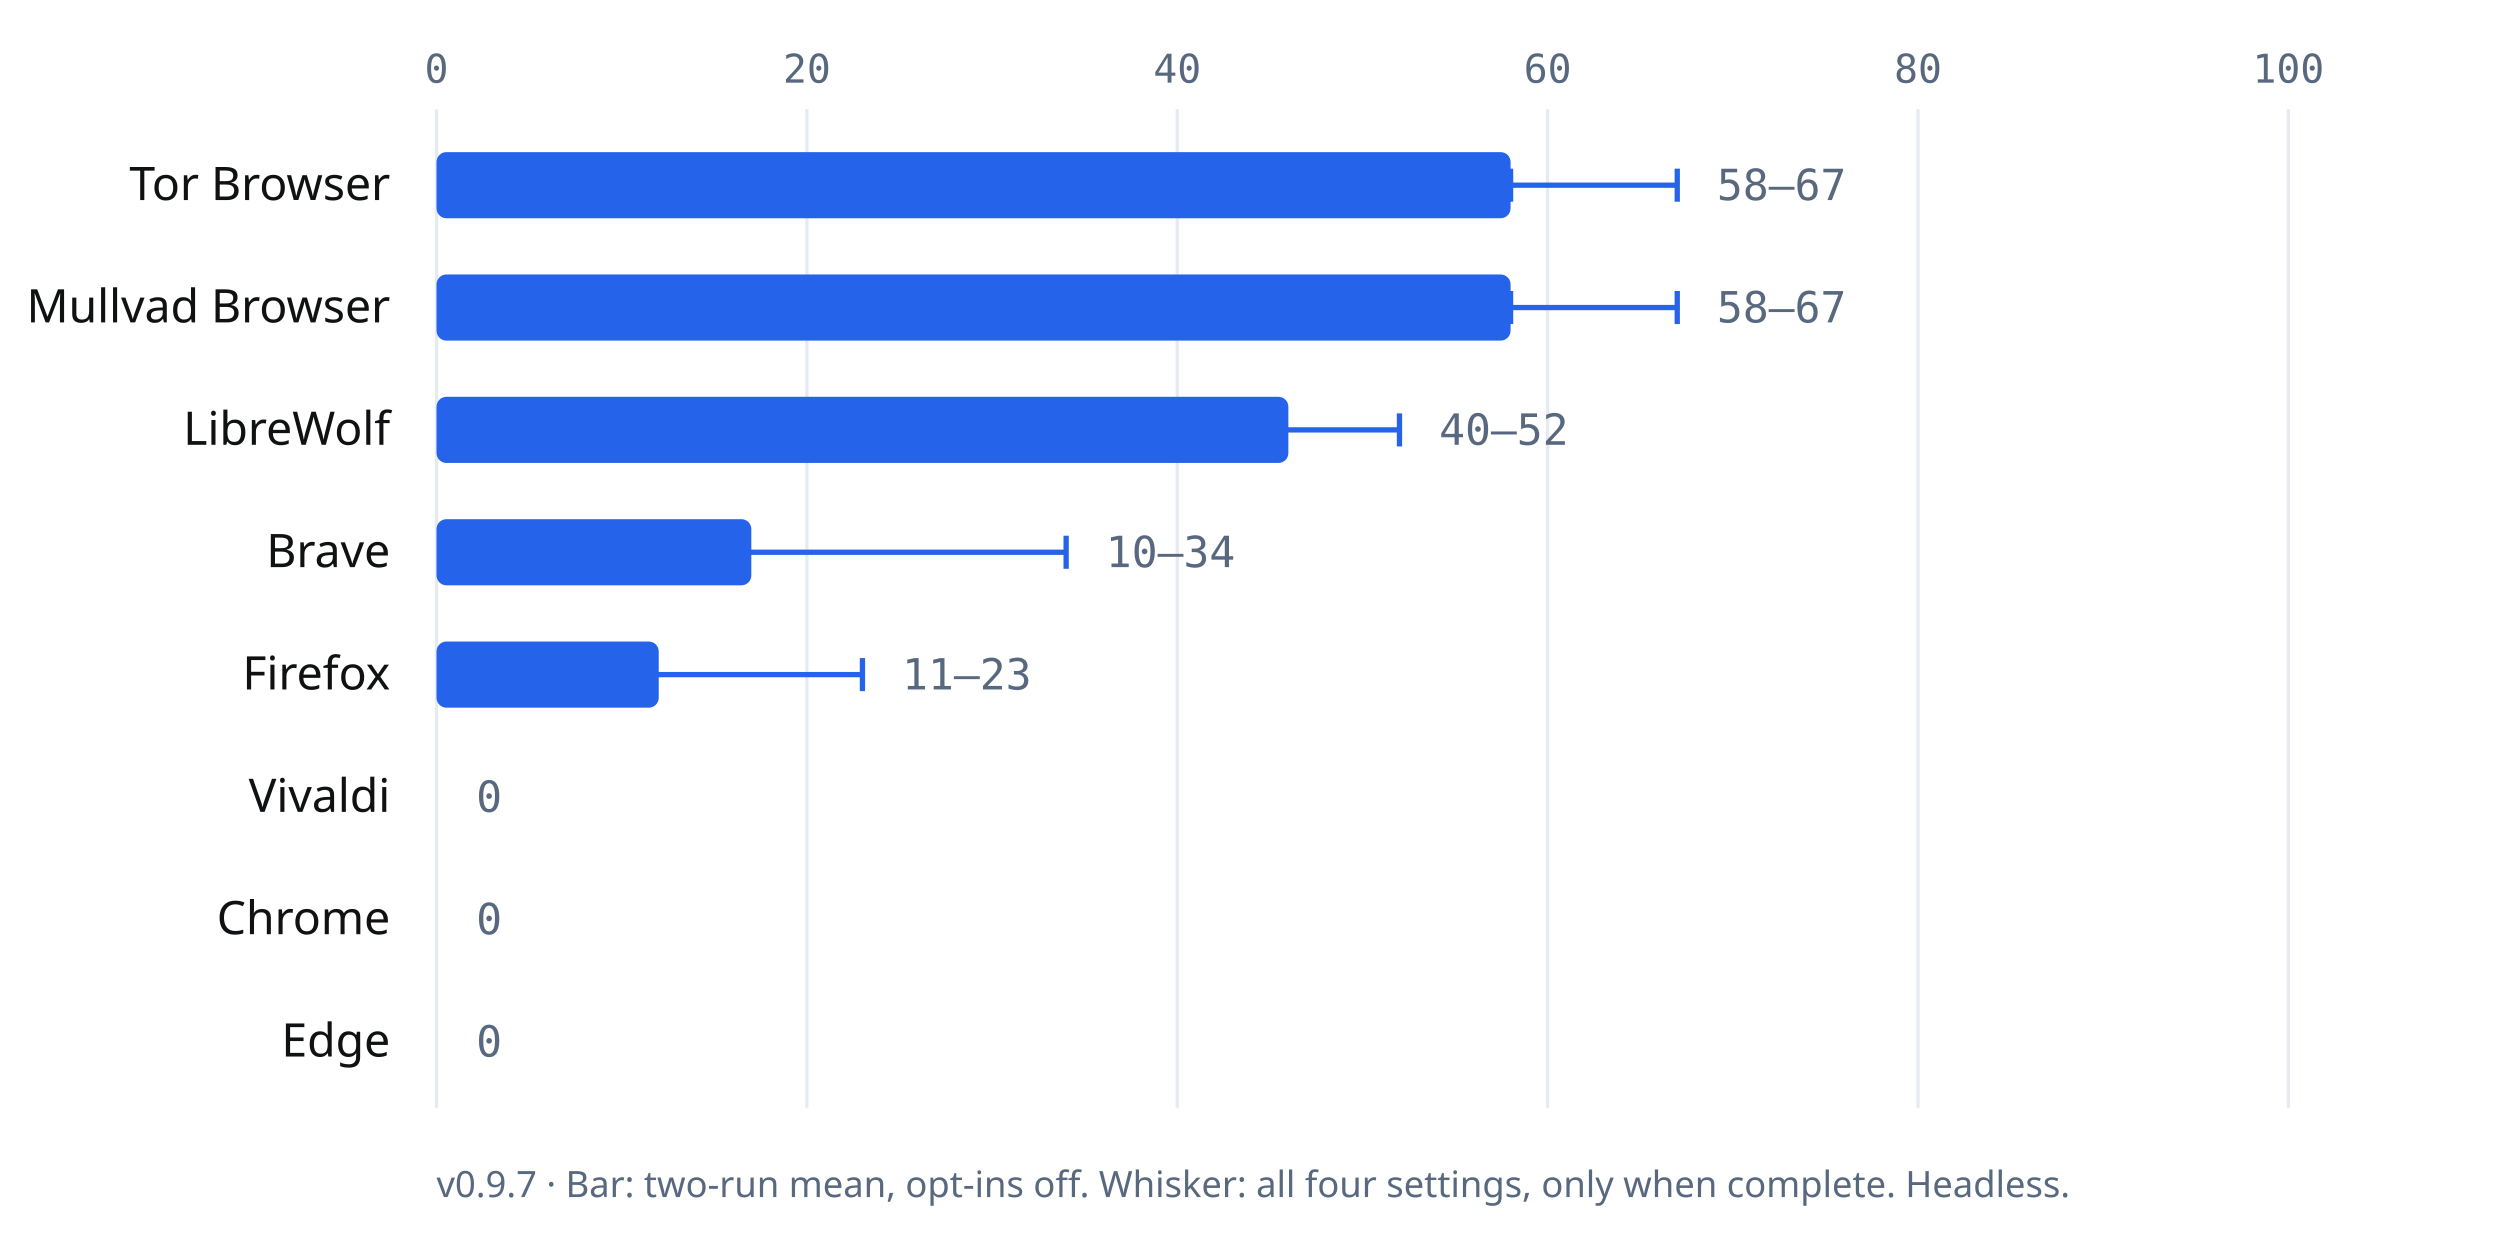
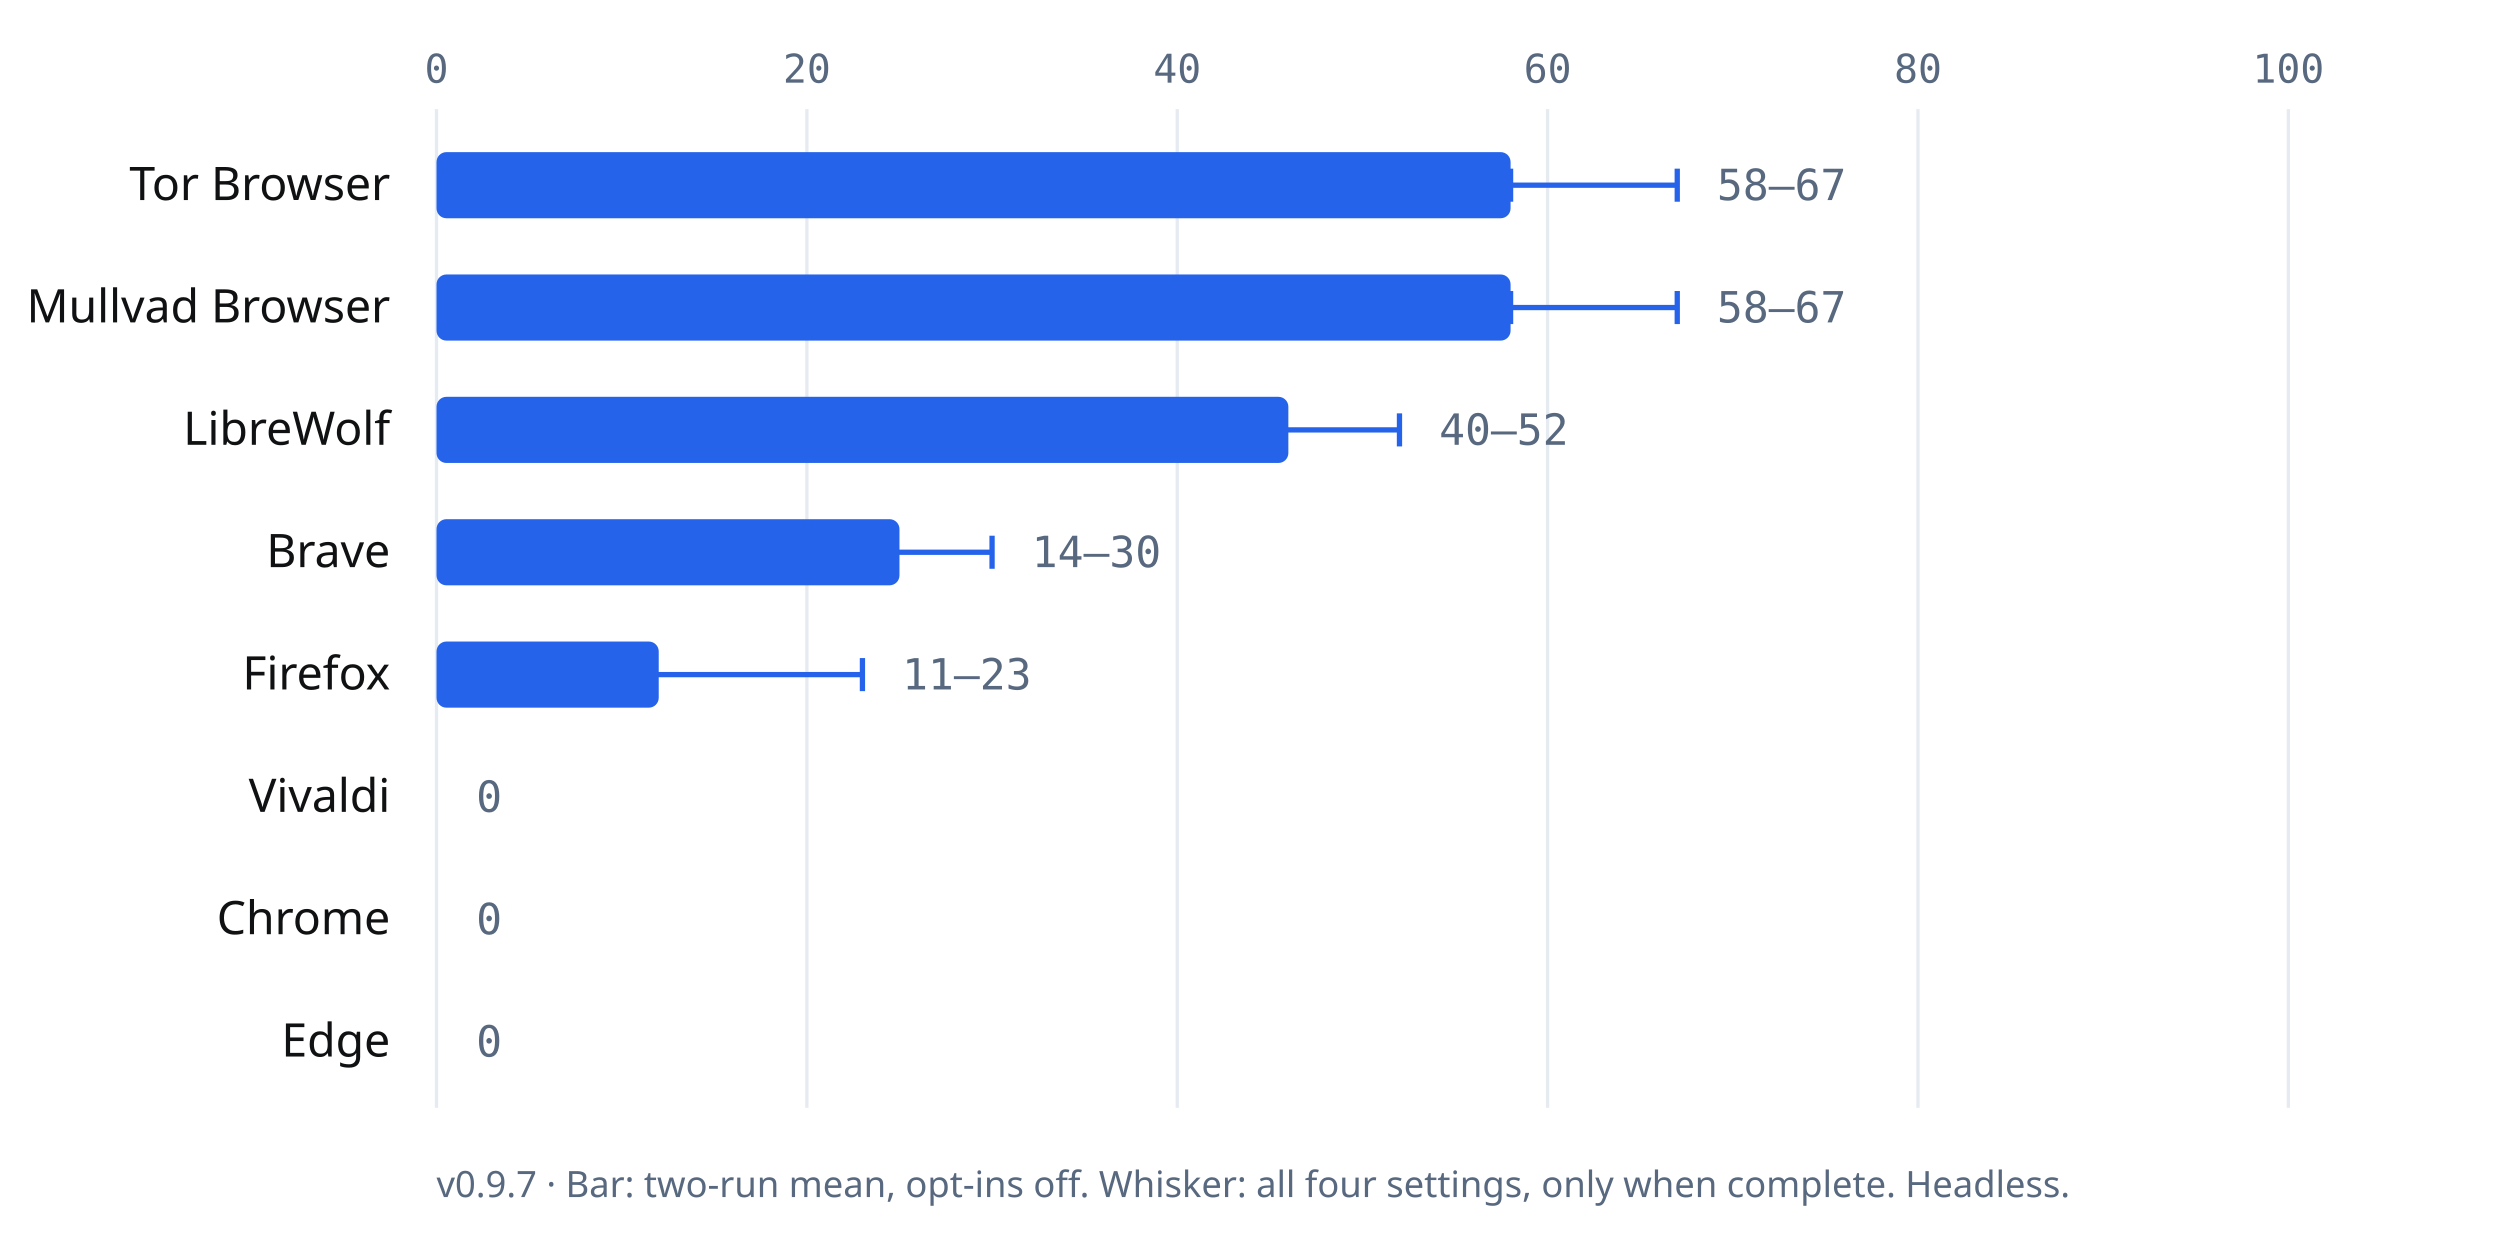
<svg xmlns="http://www.w3.org/2000/svg" viewBox="0 0 756 377" width="756" height="377" role="img" aria-label="Privacyassay 0.9.7 headless browser measurements; higher means more checked readings hidden">
  <style>text{font-family:ui-sans-serif,system-ui,"Segoe UI",sans-serif}.n{font-family:ui-monospace,Menlo,Consolas,monospace}</style>
  <line x1="132" y1="33" x2="132" y2="335" stroke="#e6ebf2" />
  <text x="132" y="25" fill="#57687f" font-size="12" text-anchor="middle" class="n">0</text>
  <line x1="244" y1="33" x2="244" y2="335" stroke="#e6ebf2" />
  <text x="244" y="25" fill="#57687f" font-size="12" text-anchor="middle" class="n">20</text>
  <line x1="356" y1="33" x2="356" y2="335" stroke="#e6ebf2" />
  <text x="356" y="25" fill="#57687f" font-size="12" text-anchor="middle" class="n">40</text>
  <line x1="468" y1="33" x2="468" y2="335" stroke="#e6ebf2" />
  <text x="468" y="25" fill="#57687f" font-size="12" text-anchor="middle" class="n">60</text>
  <line x1="580" y1="33" x2="580" y2="335" stroke="#e6ebf2" />
  <text x="580" y="25" fill="#57687f" font-size="12" text-anchor="middle" class="n">80</text>
  <line x1="692" y1="33" x2="692" y2="335" stroke="#e6ebf2" />
  <text x="692" y="25" fill="#57687f" font-size="12" text-anchor="middle" class="n">100</text>
  <text x="118" y="60.5" fill="#101112" font-size="14" text-anchor="end">Tor Browser</text>
  <rect x="132" y="46" width="324.8" height="20" rx="3" fill="#2563eb" />
  <path d="M456.8,51v10 M456.8,56H507.2 M507.2,51v10" stroke="#2563eb" stroke-width="1.6" fill="none" />
  <text x="519.2" y="60.5" fill="#57687f" font-size="13" class="n">58–67</text>
  <text x="118" y="97.5" fill="#101112" font-size="14" text-anchor="end">Mullvad Browser</text>
  <rect x="132" y="83" width="324.8" height="20" rx="3" fill="#2563eb" />
  <path d="M456.8,88v10 M456.8,93H507.2 M507.2,88v10" stroke="#2563eb" stroke-width="1.6" fill="none" />
  <text x="519.2" y="97.5" fill="#57687f" font-size="13" class="n">58–67</text>
  <text x="118" y="134.5" fill="#101112" font-size="14" text-anchor="end">LibreWolf</text>
  <rect x="132" y="120" width="257.6" height="20" rx="3" fill="#2563eb" />
  <path d="M356,125v10 M356,130H423.2 M423.2,125v10" stroke="#2563eb" stroke-width="1.6" fill="none" />
  <text x="435.2" y="134.5" fill="#57687f" font-size="13" class="n">40–52</text>
  <text x="118" y="171.5" fill="#101112" font-size="14" text-anchor="end">Brave</text>
-   <rect x="132" y="157" width="95.2" height="20" rx="3" fill="#2563eb" />
-   <path d="M188,162v10 M188,167H322.4 M322.4,162v10" stroke="#2563eb" stroke-width="1.6" fill="none" />
-   <text x="334.4" y="171.5" fill="#57687f" font-size="13" class="n">10–34</text>
+   <rect x="132" y="157" width="140" height="20" rx="3" fill="#2563eb" />
+   <path d="M210.4,162v10 M210.4,167H300 M300,162v10" stroke="#2563eb" stroke-width="1.6" fill="none" />
+   <text x="312" y="171.5" fill="#57687f" font-size="13" class="n">14–30</text>
  <text x="118" y="208.5" fill="#101112" font-size="14" text-anchor="end">Firefox</text>
  <rect x="132" y="194" width="67.2" height="20" rx="3" fill="#2563eb" />
  <path d="M193.6,199v10 M193.6,204H260.8 M260.8,199v10" stroke="#2563eb" stroke-width="1.6" fill="none" />
  <text x="272.8" y="208.5" fill="#57687f" font-size="13" class="n">11–23</text>
  <text x="118" y="245.5" fill="#101112" font-size="14" text-anchor="end">Vivaldi</text>
  <text x="144" y="245.5" fill="#57687f" font-size="13" class="n">0</text>
  <text x="118" y="282.5" fill="#101112" font-size="14" text-anchor="end">Chrome</text>
  <text x="144" y="282.5" fill="#57687f" font-size="13" class="n">0</text>
  <text x="118" y="319.5" fill="#101112" font-size="14" text-anchor="end">Edge</text>
  <text x="144" y="319.5" fill="#57687f" font-size="13" class="n">0</text>
  <text x="132" y="362" fill="#57687f" font-size="11">v0.9.7 · Bar: two-run mean, opt-ins off. Whisker: all four settings, only when complete. Headless.</text>
</svg>
